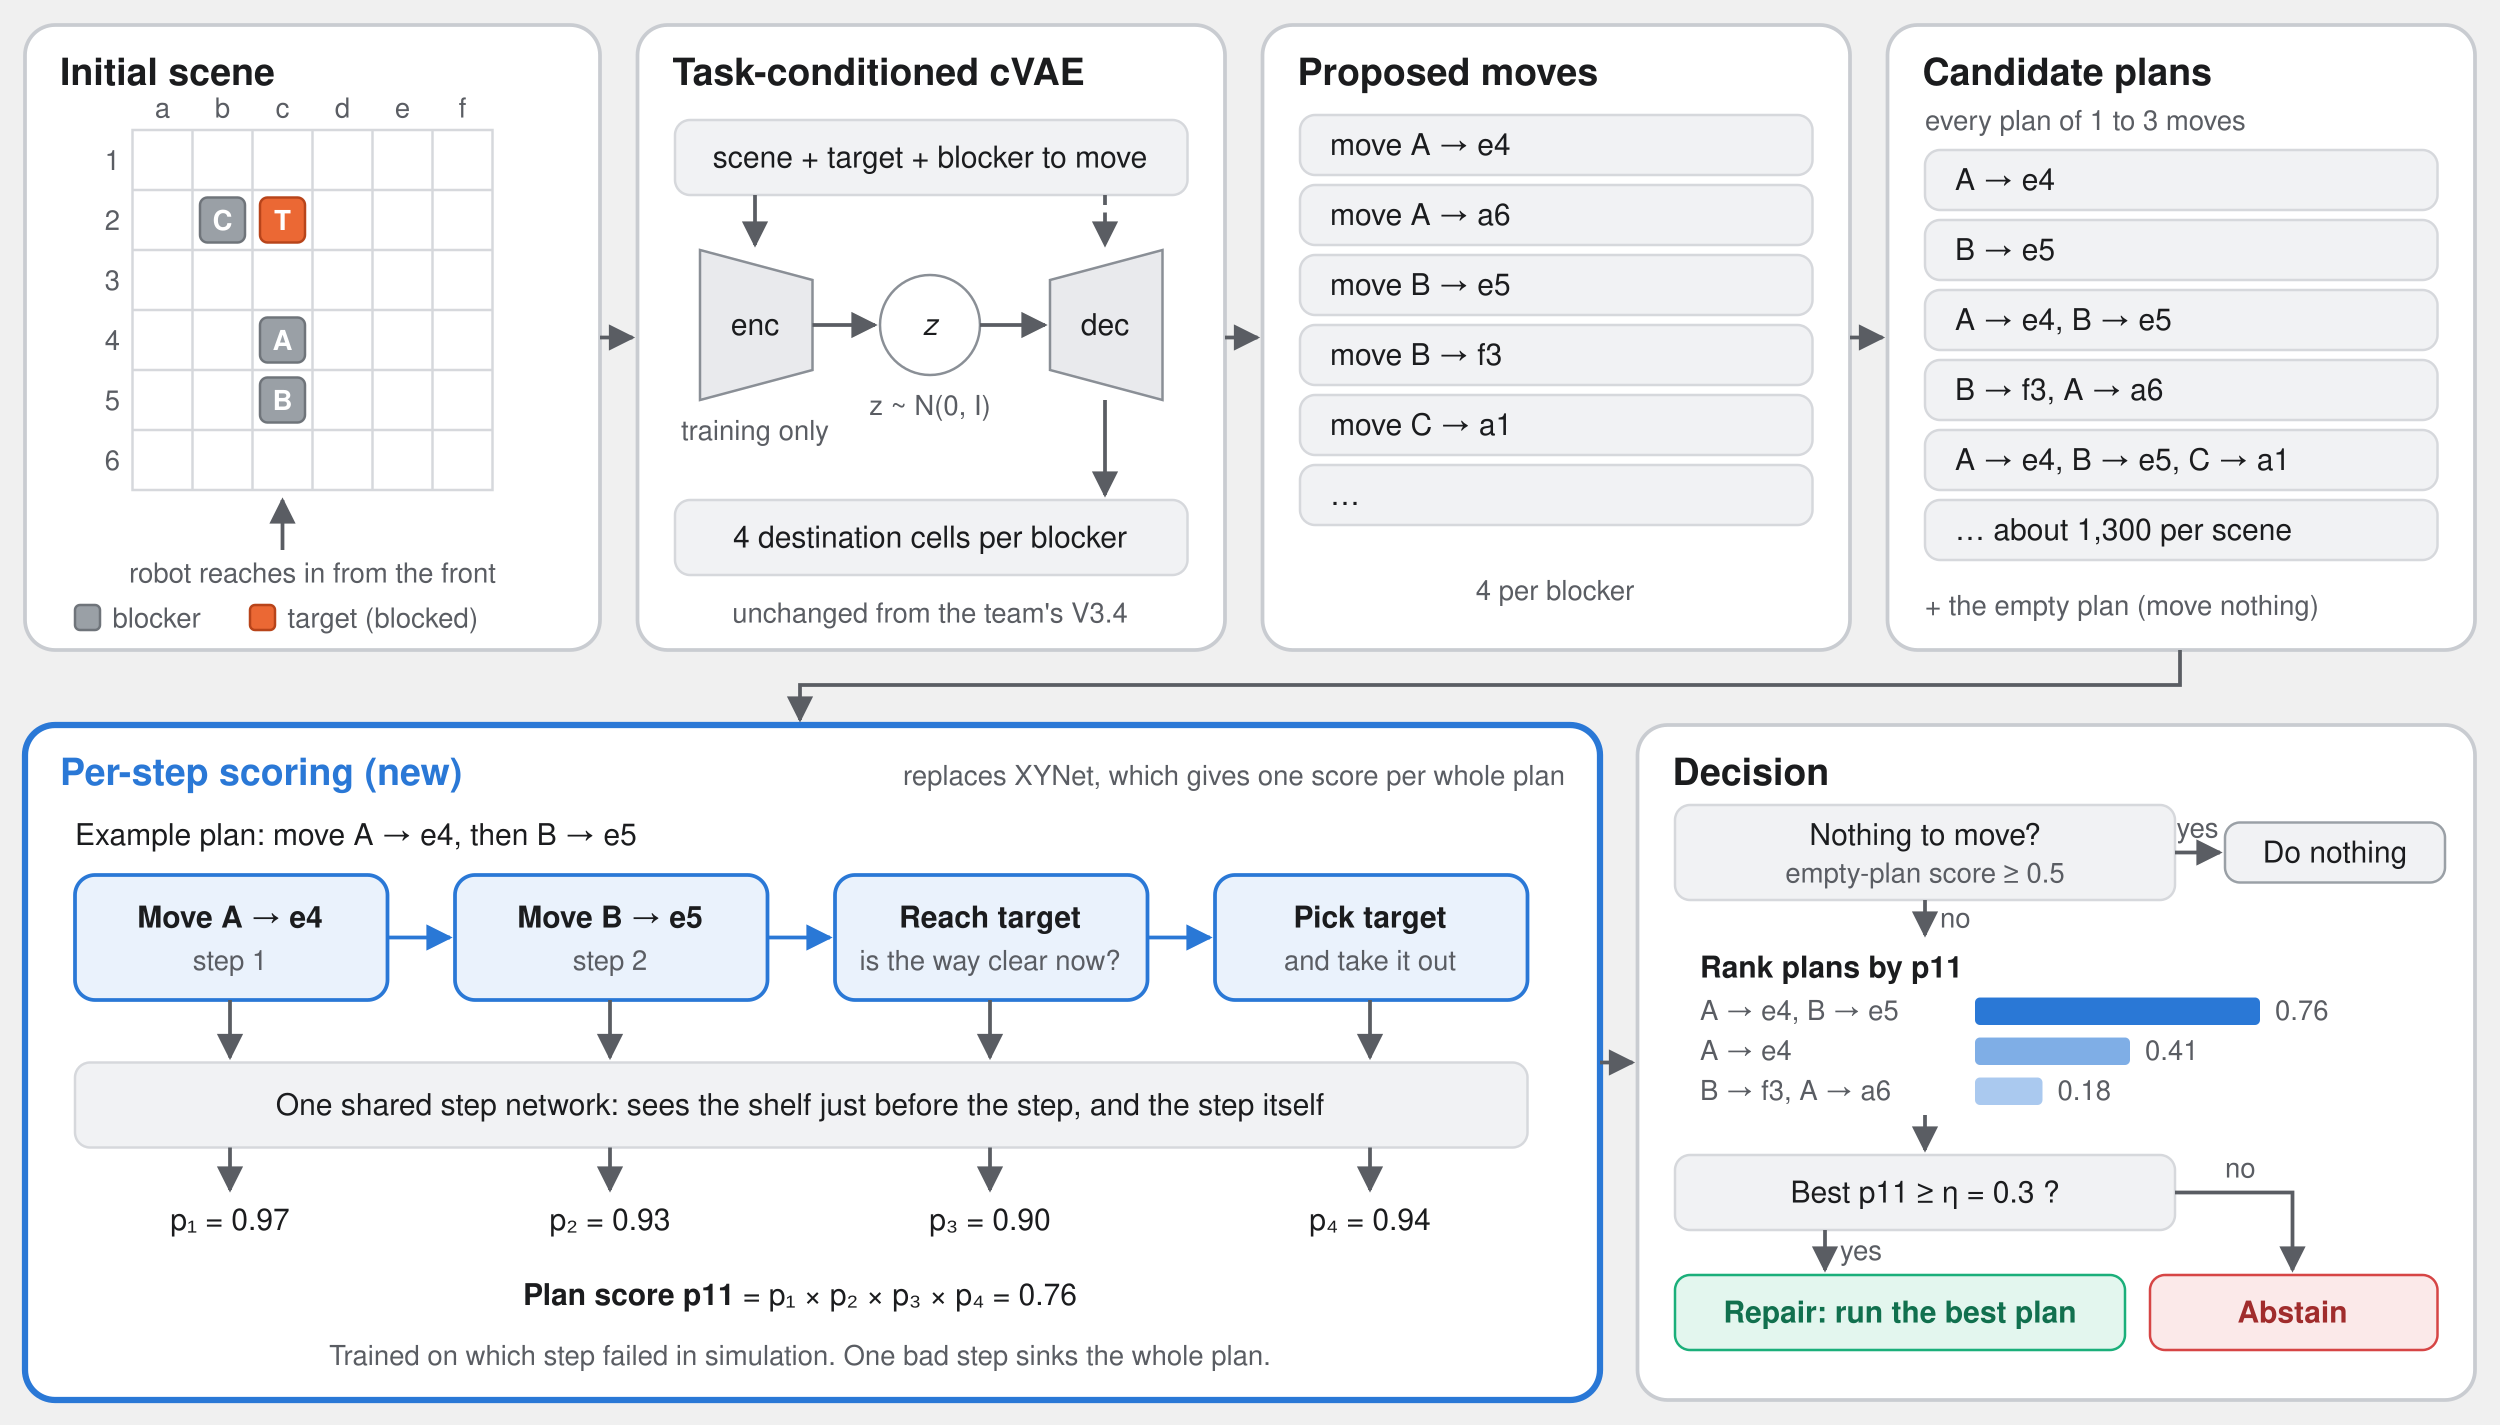
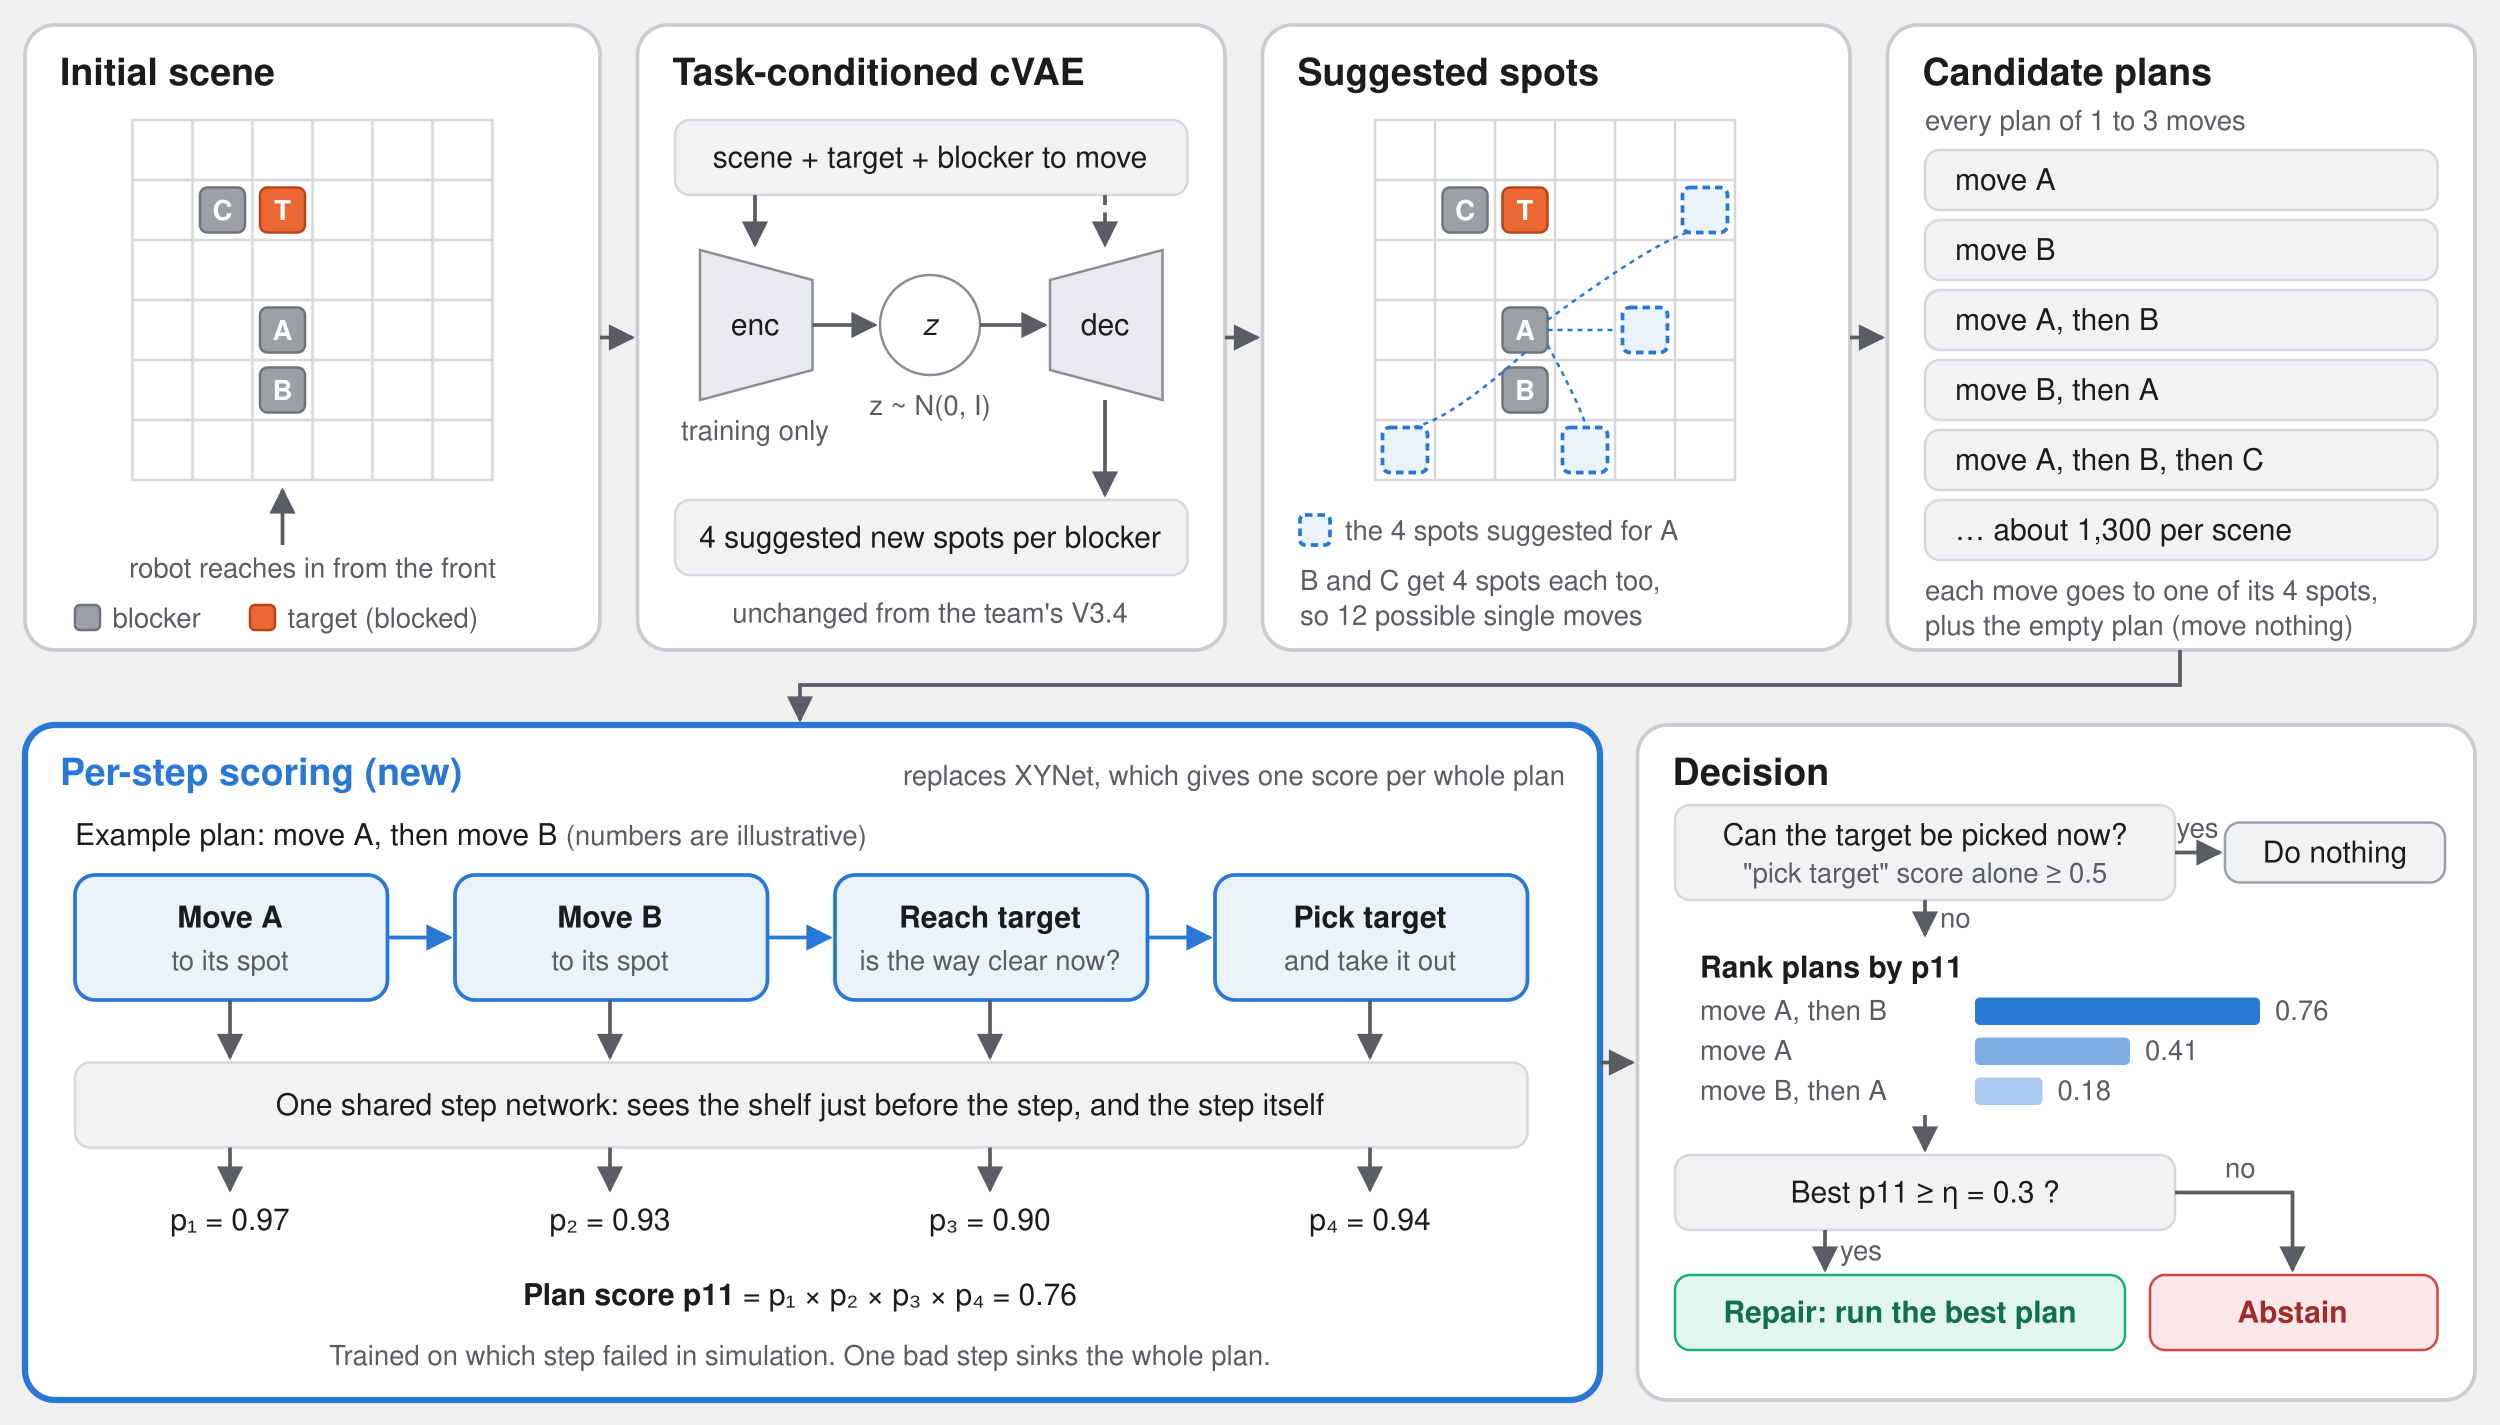
<svg xmlns="http://www.w3.org/2000/svg" viewBox="0 0 1000 570" font-family="Helvetica, Arial, sans-serif">
  <defs>
    <marker id="ar" viewBox="0 0 10 10" refX="9" refY="5" markerWidth="7" markerHeight="7" orient="auto-start-reverse">
      <path d="M0,0 L10,5 L0,10 z" fill="#5a5d63" />
    </marker>
    <marker id="arb" viewBox="0 0 10 10" refX="9" refY="5" markerWidth="7" markerHeight="7" orient="auto-start-reverse">
      <path d="M0,0 L10,5 L0,10 z" fill="#2a78d6" />
    </marker>
    <style>
    .panel { fill: #ffffff; stroke: #c9ccd1; stroke-width: 1.5 }
    .title { font-size: 15px; font-weight: 700; fill: #1b1c1e }
    .t { font-size: 12px; fill: #1b1c1e }
    .s { font-size: 11px; fill: #5a5d63 }
    .chip { fill: #f1f2f4; stroke: #d6d8dc; stroke-width: 1 }
    .line { stroke: #5a5d63; stroke-width: 1.5; fill: none }
-     .cell { fill: #ffffff; stroke: #d6d8dc; stroke-width: 1 }
    .blk { fill: #9aa0a6; stroke: #6f747a; stroke-width: 1 }
    .tgt { fill: #eb6834; stroke: #b8441a; stroke-width: 1 }
    .lab { font-size: 11px; font-weight: 700; fill: #ffffff; text-anchor: middle }
+     .spot { fill: #eaf2fc; stroke: #2a78d6; stroke-width: 1.5; stroke-dasharray: 3 2 }
    .step { fill: #eaf2fc; stroke: #2a78d6; stroke-width: 1.5 }
    .c { text-anchor: middle }
  </style>
+     <g id="scene">
+       <rect x="0" y="0" width="144" height="144" fill="#ffffff" stroke="#d6d8dc" />
+       <path d="M24,0V144M48,0V144M72,0V144M96,0V144M120,0V144M0,24H144M0,48H144M0,72H144M0,96H144M0,120H144" stroke="#d6d8dc" stroke-width="1" />
+       <rect class="tgt" x="51" y="27" width="18" height="18" rx="3" />
+       <text class="lab" x="60" y="40">T</text>
+       <rect class="blk" x="27" y="27" width="18" height="18" rx="3" />
+       <text class="lab" x="36" y="40">C</text>
+       <rect class="blk" x="51" y="75" width="18" height="18" rx="3" />
+       <text class="lab" x="60" y="88">A</text>
+       <rect class="blk" x="51" y="99" width="18" height="18" rx="3" />
+       <text class="lab" x="60" y="112">B</text>
+     </g>
  </defs>
  <rect class="panel" x="10" y="10" width="230" height="250" rx="12" />
  <text class="title" x="24" y="34">Initial scene</text>
-   <g id="grid">
-     <g class="s c">
-       <text x="65" y="47">a</text>
-       <text x="89" y="47">b</text>
-       <text x="113" y="47">c</text>
-       <text x="137" y="47">d</text>
-       <text x="161" y="47">e</text>
-       <text x="185" y="47">f</text>
-     </g>
-     <g class="s" text-anchor="end">
-       <text x="48" y="68">1</text>
-       <text x="48" y="92">2</text>
-       <text x="48" y="116">3</text>
-       <text x="48" y="140">4</text>
-       <text x="48" y="164">5</text>
-       <text x="48" y="188">6</text>
-     </g>
-   </g>
-   <g transform="translate(53,52)">
-     <rect class="cell" x="0" y="0" width="144" height="144" />
-     <path d="M24,0V144M48,0V144M72,0V144M96,0V144M120,0V144M0,24H144M0,48H144M0,72H144M0,96H144M0,120H144" stroke="#d6d8dc" stroke-width="1" />
-     <rect class="tgt" x="51" y="27" width="18" height="18" rx="3" />
-     <text class="lab" x="60" y="40">T</text>
-     <rect class="blk" x="27" y="27" width="18" height="18" rx="3" />
-     <text class="lab" x="36" y="40">C</text>
-     <rect class="blk" x="51" y="75" width="18" height="18" rx="3" />
-     <text class="lab" x="60" y="88">A</text>
-     <rect class="blk" x="51" y="99" width="18" height="18" rx="3" />
-     <text class="lab" x="60" y="112">B</text>
-   </g>
-   <path class="line" d="M113,220 V200" marker-end="url(#ar)" />
-   <text class="s c" x="125" y="233">robot reaches in from the front</text>
+   <use href="#scene" transform="translate(53,48)" />
+   <path class="line" d="M113,218 V196" marker-end="url(#ar)" />
+   <text class="s c" x="125" y="231">robot reaches in from the front</text>
  <rect class="blk" x="30" y="242" width="10" height="10" rx="2" />
  <text class="s" x="45" y="251">blocker</text>
  <rect class="tgt" x="100" y="242" width="10" height="10" rx="2" />
  <text class="s" x="115" y="251">target (blocked)</text>
  <path class="line" d="M240,135 H253" marker-end="url(#ar)" />
  <rect class="panel" x="255" y="10" width="235" height="250" rx="12" />
  <text class="title" x="269" y="34">Task-conditioned cVAE</text>
  <rect class="chip" x="270" y="48" width="205" height="30" rx="6" />
  <text class="t c" x="372" y="67">scene + target + blocker to move</text>
  <path d="M280,100 L325,112 L325,148 L280,160 z" fill="#e9eaed" stroke="#8a8f96" />
  <text class="t c" x="302" y="134">enc</text>
  <circle cx="372" cy="130" r="20" fill="#ffffff" stroke="#8a8f96" />
  <text class="t c" x="372" y="134" font-style="italic">z</text>
  <path d="M420,112 L465,100 L465,160 L420,148 z" fill="#e9eaed" stroke="#8a8f96" />
  <text class="t c" x="442" y="134">dec</text>
  <path class="line" d="M302,78 V98" marker-end="url(#ar)" />
  <path class="line" d="M442,78 V98" stroke-dasharray="4 3" marker-end="url(#ar)" />
  <path class="line" d="M325,130 H350" marker-end="url(#ar)" />
  <path class="line" d="M392,130 H418" marker-end="url(#ar)" />
  <text class="s c" x="302" y="176">training only</text>
  <text class="s c" x="372" y="166">z ~ N(0, I)</text>
  <path class="line" d="M442,160 V198" marker-end="url(#ar)" />
  <rect class="chip" x="270" y="200" width="205" height="30" rx="6" />
-   <text class="t c" x="372" y="219">4 destination cells per blocker</text>
+   <text class="t c" x="372" y="219">4 suggested new spots per blocker</text>
  <text class="s c" x="372" y="249">unchanged from the team's V3.4</text>
  <path class="line" d="M490,135 H503" marker-end="url(#ar)" />
  <rect class="panel" x="505" y="10" width="235" height="250" rx="12" />
-   <text class="title" x="519" y="34">Proposed moves</text>
-   <g class="t">
-     <rect class="chip" x="520" y="46" width="205" height="24" rx="6" />
-     <text x="532" y="62">move A → e4</text>
-     <rect class="chip" x="520" y="74" width="205" height="24" rx="6" />
-     <text x="532" y="90">move A → a6</text>
-     <rect class="chip" x="520" y="102" width="205" height="24" rx="6" />
-     <text x="532" y="118">move B → e5</text>
-     <rect class="chip" x="520" y="130" width="205" height="24" rx="6" />
-     <text x="532" y="146">move B → f3</text>
-     <rect class="chip" x="520" y="158" width="205" height="24" rx="6" />
-     <text x="532" y="174">move C → a1</text>
-     <rect class="chip" x="520" y="186" width="205" height="24" rx="6" />
-     <text x="532" y="202">…</text>
+   <text class="title" x="519" y="34">Suggested spots</text>
+   <use href="#scene" transform="translate(550,48)" />
+   <g transform="translate(550,48)">
+     <rect class="spot" x="99" y="75" width="18" height="18" rx="3" />
+     <rect class="spot" x="3" y="123" width="18" height="18" rx="3" />
+     <rect class="spot" x="123" y="27" width="18" height="18" rx="3" />
+     <rect class="spot" x="75" y="123" width="18" height="18" rx="3" />
+     <path d="M69,84 H97 M60,93 Q30,120 15,123 M69,80 Q110,50 125,45 M69,90 Q80,110 84,121" stroke="#2a78d6" stroke-width="1" fill="none" stroke-dasharray="2 2" />
  </g>
-   <text class="s c" x="622" y="240">4 per blocker</text>
+   <rect class="spot" x="520" y="206" width="12" height="12" rx="2" />
+   <text class="s" x="538" y="216">the 4 spots suggested for A</text>
+   <text class="s" x="520" y="236">B and C get 4 spots each too,</text>
+   <text class="s" x="520" y="250">so 12 possible single moves</text>
  <path class="line" d="M740,135 H753" marker-end="url(#ar)" />
  <rect class="panel" x="755" y="10" width="235" height="250" rx="12" />
  <text class="title" x="769" y="34">Candidate plans</text>
  <text class="s" x="770" y="52">every plan of 1 to 3 moves</text>
  <g class="t">
    <rect class="chip" x="770" y="60" width="205" height="24" rx="6" />
-     <text x="782" y="76">A → e4</text>
+     <text x="782" y="76">move A</text>
    <rect class="chip" x="770" y="88" width="205" height="24" rx="6" />
-     <text x="782" y="104">B → e5</text>
+     <text x="782" y="104">move B</text>
    <rect class="chip" x="770" y="116" width="205" height="24" rx="6" />
-     <text x="782" y="132">A → e4, B → e5</text>
+     <text x="782" y="132">move A, then B</text>
    <rect class="chip" x="770" y="144" width="205" height="24" rx="6" />
-     <text x="782" y="160">B → f3, A → a6</text>
+     <text x="782" y="160">move B, then A</text>
    <rect class="chip" x="770" y="172" width="205" height="24" rx="6" />
-     <text x="782" y="188">A → e4, B → e5, C → a1</text>
+     <text x="782" y="188">move A, then B, then C</text>
    <rect class="chip" x="770" y="200" width="205" height="24" rx="6" />
    <text x="782" y="216">… about 1,300 per scene</text>
  </g>
-   <text class="s" x="770" y="246">+ the empty plan (move nothing)</text>
+   <text class="s" x="770" y="240">each move goes to one of its 4 spots,</text>
+   <text class="s" x="770" y="254">plus the empty plan (move nothing)</text>
  <path class="line" d="M872,260 V274 H320 V288" marker-end="url(#ar)" />
  <rect class="panel" x="10" y="290" width="630" height="270" rx="12" style="stroke:#2a78d6;stroke-width:2.5" />
  <text class="title" x="24" y="314" style="fill:#2a78d6">Per-step scoring (new)</text>
  <text class="s" x="626" y="314" text-anchor="end">replaces XYNet, which gives one score per whole plan</text>
-   <text class="t" x="30" y="338">Example plan: move A → e4, then B → e5</text>
+   <text class="t" x="30" y="338">Example plan: move A, then move B  <tspan class="s">(numbers are illustrative)</tspan>
+   </text>
  <g>
    <rect class="step" x="30" y="350" width="125" height="50" rx="8" />
-     <text class="t c" x="92" y="371" font-weight="700">Move A → e4</text>
-     <text class="s c" x="92" y="388">step 1</text>
+     <text class="t c" x="92" y="371" font-weight="700">Move A</text>
+     <text class="s c" x="92" y="388">to its spot</text>
    <rect class="step" x="182" y="350" width="125" height="50" rx="8" />
-     <text class="t c" x="244" y="371" font-weight="700">Move B → e5</text>
-     <text class="s c" x="244" y="388">step 2</text>
+     <text class="t c" x="244" y="371" font-weight="700">Move B</text>
+     <text class="s c" x="244" y="388">to its spot</text>
    <rect class="step" x="334" y="350" width="125" height="50" rx="8" />
    <text class="t c" x="396" y="371" font-weight="700">Reach target</text>
    <text class="s c" x="396" y="388">is the way clear now?</text>
    <rect class="step" x="486" y="350" width="125" height="50" rx="8" />
    <text class="t c" x="548" y="371" font-weight="700">Pick target</text>
    <text class="s c" x="548" y="388">and take it out</text>
  </g>
  <path d="M155,375 H180" stroke="#2a78d6" stroke-width="1.5" marker-end="url(#arb)" />
  <path d="M307,375 H332" stroke="#2a78d6" stroke-width="1.5" marker-end="url(#arb)" />
  <path d="M459,375 H484" stroke="#2a78d6" stroke-width="1.5" marker-end="url(#arb)" />
  <g class="line" marker-end="url(#ar)">
    <path d="M92,400 V423" />
    <path d="M244,400 V423" />
    <path d="M396,400 V423" />
    <path d="M548,400 V423" />
  </g>
  <rect class="chip" x="30" y="425" width="581" height="34" rx="6" />
  <text class="t c" x="320" y="446">One shared step network: sees the shelf just before the step, and the step itself</text>
  <g class="line" marker-end="url(#ar)">
    <path d="M92,459 V476" />
    <path d="M244,459 V476" />
    <path d="M396,459 V476" />
    <path d="M548,459 V476" />
  </g>
  <g class="t c">
    <text x="92" y="492">p₁ = 0.97</text>
    <text x="244" y="492">p₂ = 0.93</text>
    <text x="396" y="492">p₃ = 0.90</text>
    <text x="548" y="492">p₄ = 0.94</text>
  </g>
  <text class="t c" x="320" y="522" font-size="13px">
    <tspan font-weight="700">Plan score p11</tspan> = p₁ × p₂ × p₃ × p₄ = 0.76</text>
  <text class="s c" x="320" y="546">Trained on which step failed in simulation. One bad step sinks the whole plan.</text>
  <path class="line" d="M640,425 H653" marker-end="url(#ar)" />
  <rect class="panel" x="655" y="290" width="335" height="270" rx="12" />
  <text class="title" x="669" y="314">Decision</text>
  <rect class="chip" x="670" y="322" width="200" height="38" rx="6" />
-   <text class="t c" x="770" y="338">Nothing to move?</text>
-   <text class="s c" x="770" y="353">empty-plan score ≥ 0.5</text>
+   <text class="t c" x="770" y="338">Can the target be picked now?</text>
+   <text class="s c" x="770" y="353">"pick target" score alone ≥ 0.5</text>
  <path class="line" d="M870,341 H888" marker-end="url(#ar)" />
  <text class="s c" x="879" y="335">yes</text>
  <rect x="890" y="329" width="88" height="24" rx="6" fill="#f1f2f4" stroke="#9aa0a6" />
  <text class="t c" x="934" y="345">Do nothing</text>
  <path class="line" d="M770,360 V374" marker-end="url(#ar)" />
  <text class="s" x="776" y="371">no</text>
  <text class="t" x="680" y="391" font-weight="700">Rank plans by p11</text>
  <g class="s">
-     <text x="680" y="408">A → e4, B → e5</text>
+     <text x="680" y="408">move A, then B</text>
    <rect x="790" y="399" width="114" height="11" rx="2" fill="#2a78d6" />
    <text x="910" y="408">0.76</text>
-     <text x="680" y="424">A → e4</text>
+     <text x="680" y="424">move A</text>
    <rect x="790" y="415" width="62" height="11" rx="2" fill="#2a78d6" opacity="0.6" />
    <text x="858" y="424">0.41</text>
-     <text x="680" y="440">B → f3, A → a6</text>
+     <text x="680" y="440">move B, then A</text>
    <rect x="790" y="431" width="27" height="11" rx="2" fill="#2a78d6" opacity="0.4" />
    <text x="823" y="440">0.18</text>
  </g>
  <path class="line" d="M770,446 V460" marker-end="url(#ar)" />
  <rect class="chip" x="670" y="462" width="200" height="30" rx="6" />
  <text class="t c" x="770" y="481">Best p11 ≥ η = 0.3 ?</text>
  <path class="line" d="M730,492 V508" marker-end="url(#ar)" />
  <text class="s" x="736" y="504">yes</text>
  <path class="line" d="M870,477 H917 V508" marker-end="url(#ar)" />
  <text class="s" x="890" y="471">no</text>
  <rect x="670" y="510" width="180" height="30" rx="6" fill="#e3f6ee" stroke="#1baf7a" />
  <text class="t c" x="760" y="529" style="fill:#11704e;font-weight:700">Repair: run the best plan</text>
  <rect x="860" y="510" width="115" height="30" rx="6" fill="#fbe9e9" stroke="#d64545" />
  <text class="t c" x="917" y="529" style="fill:#a02c2c;font-weight:700">Abstain</text>
</svg>
